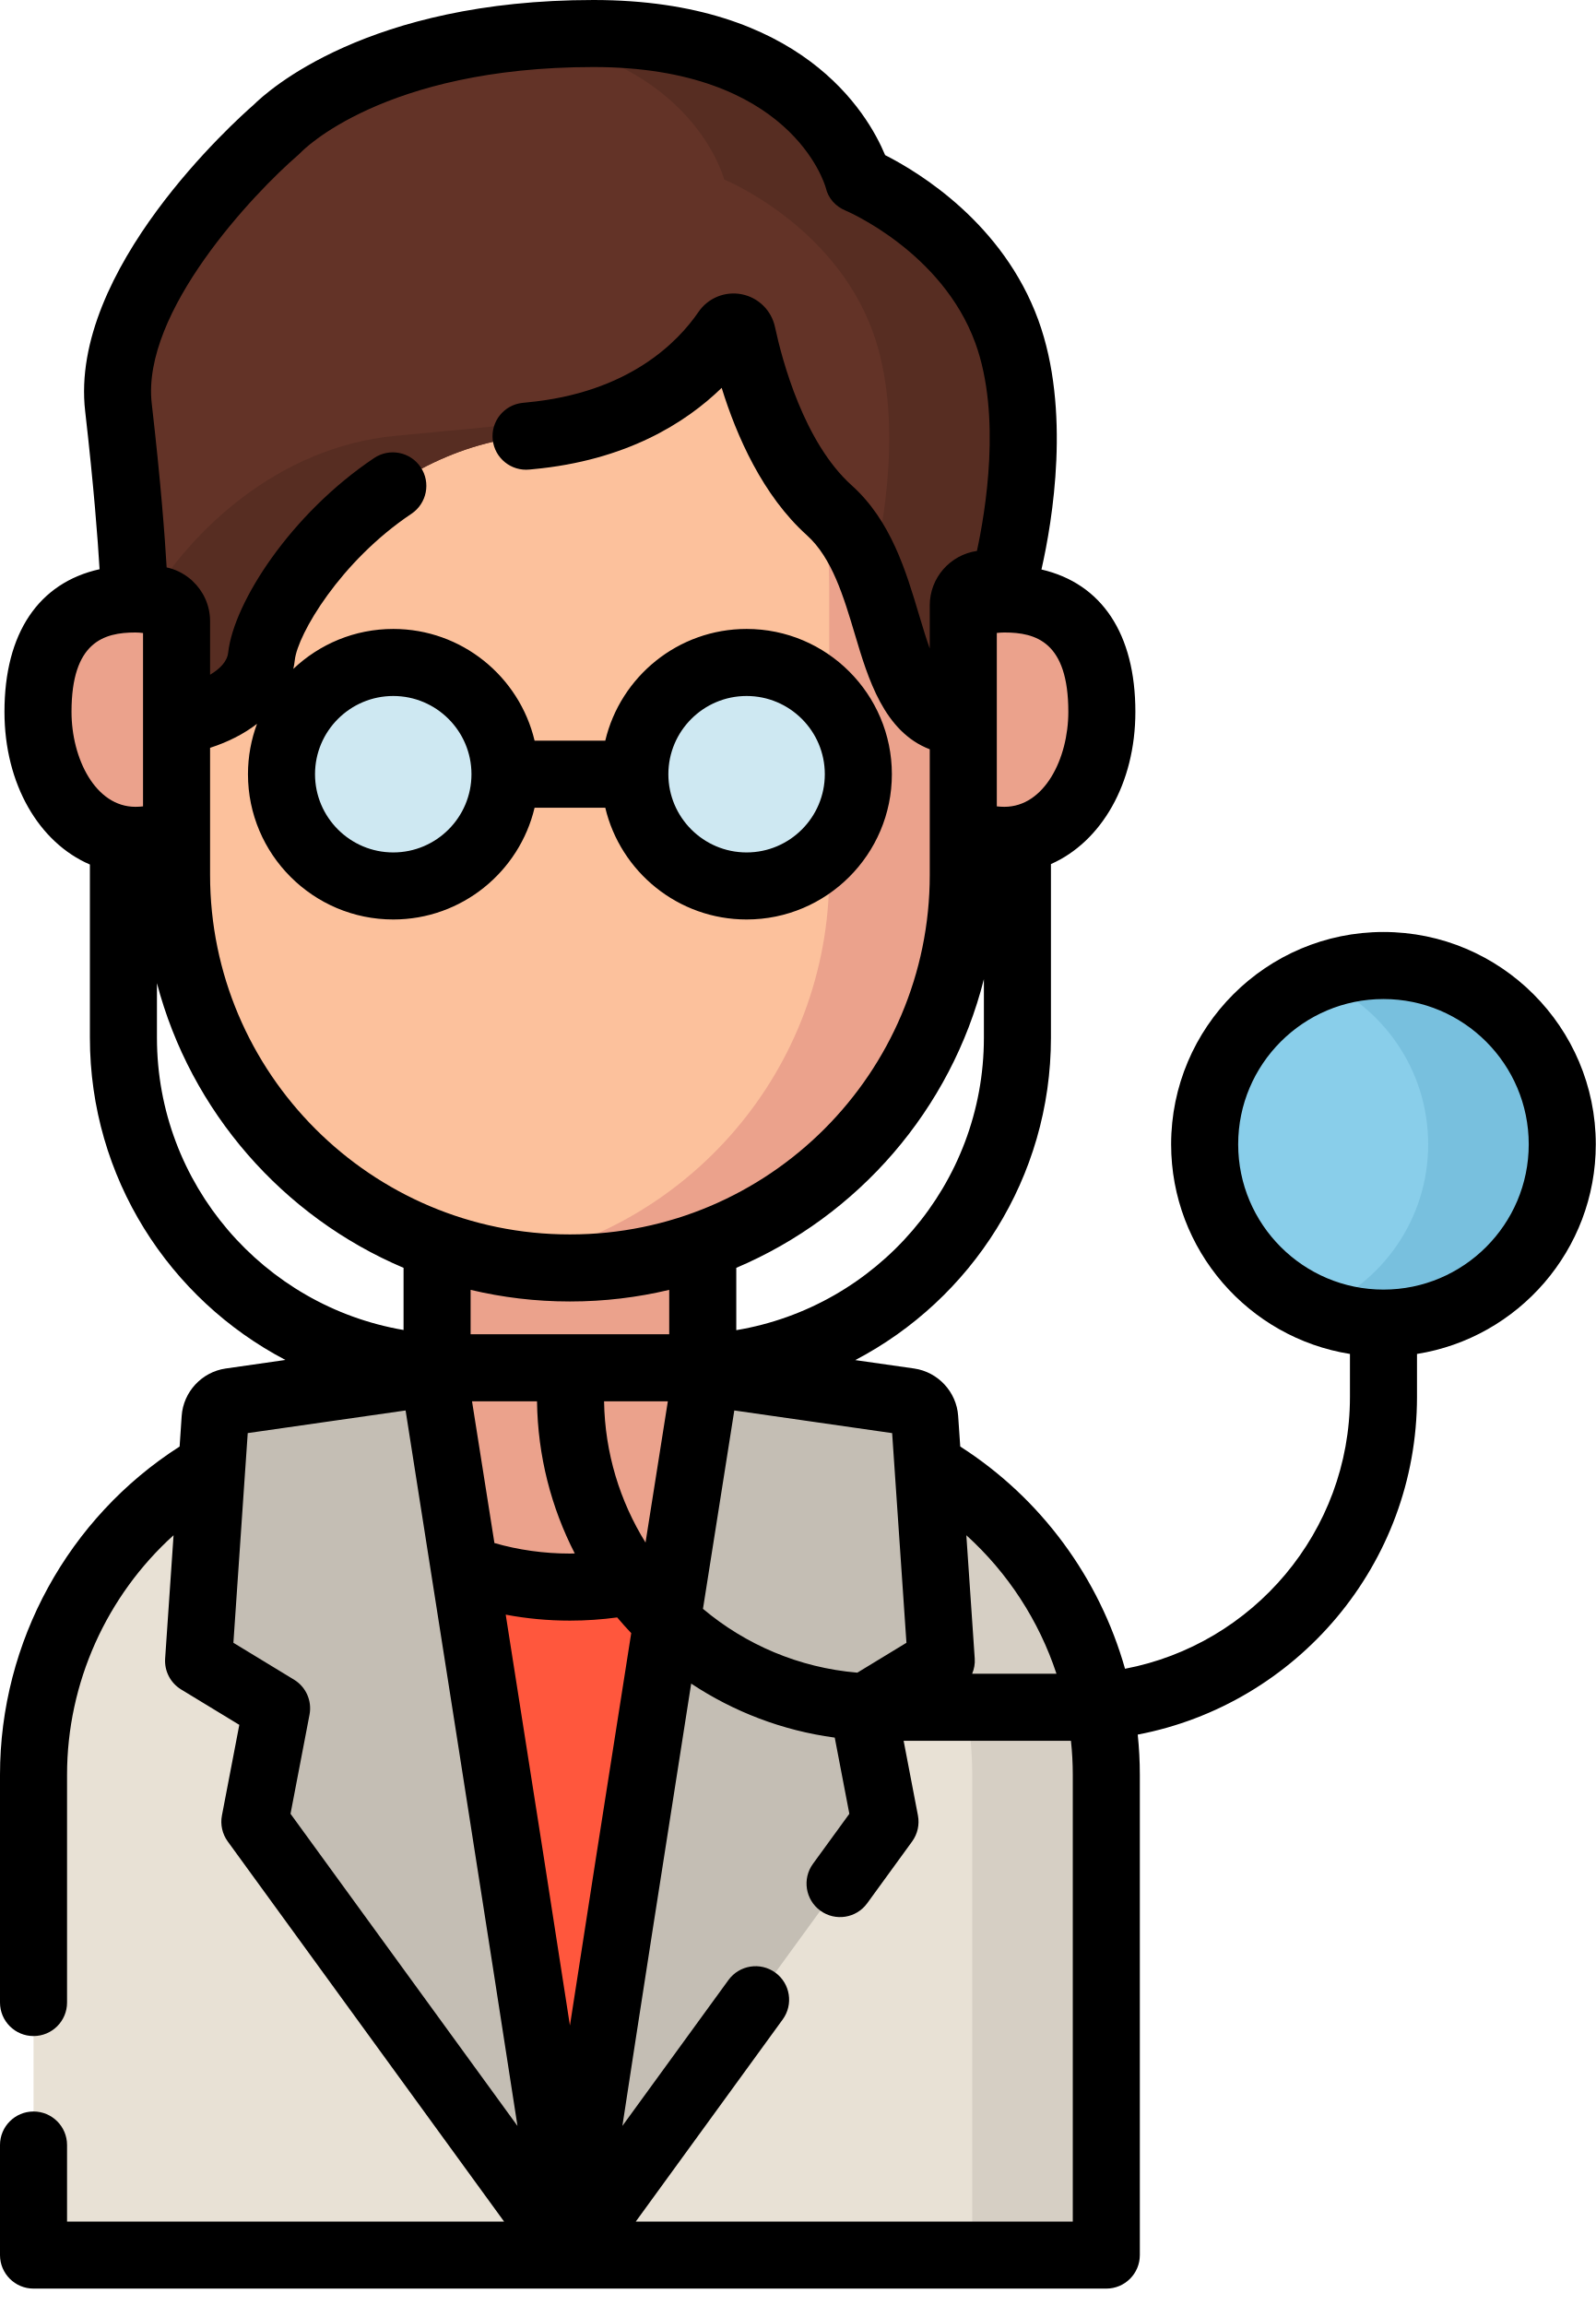
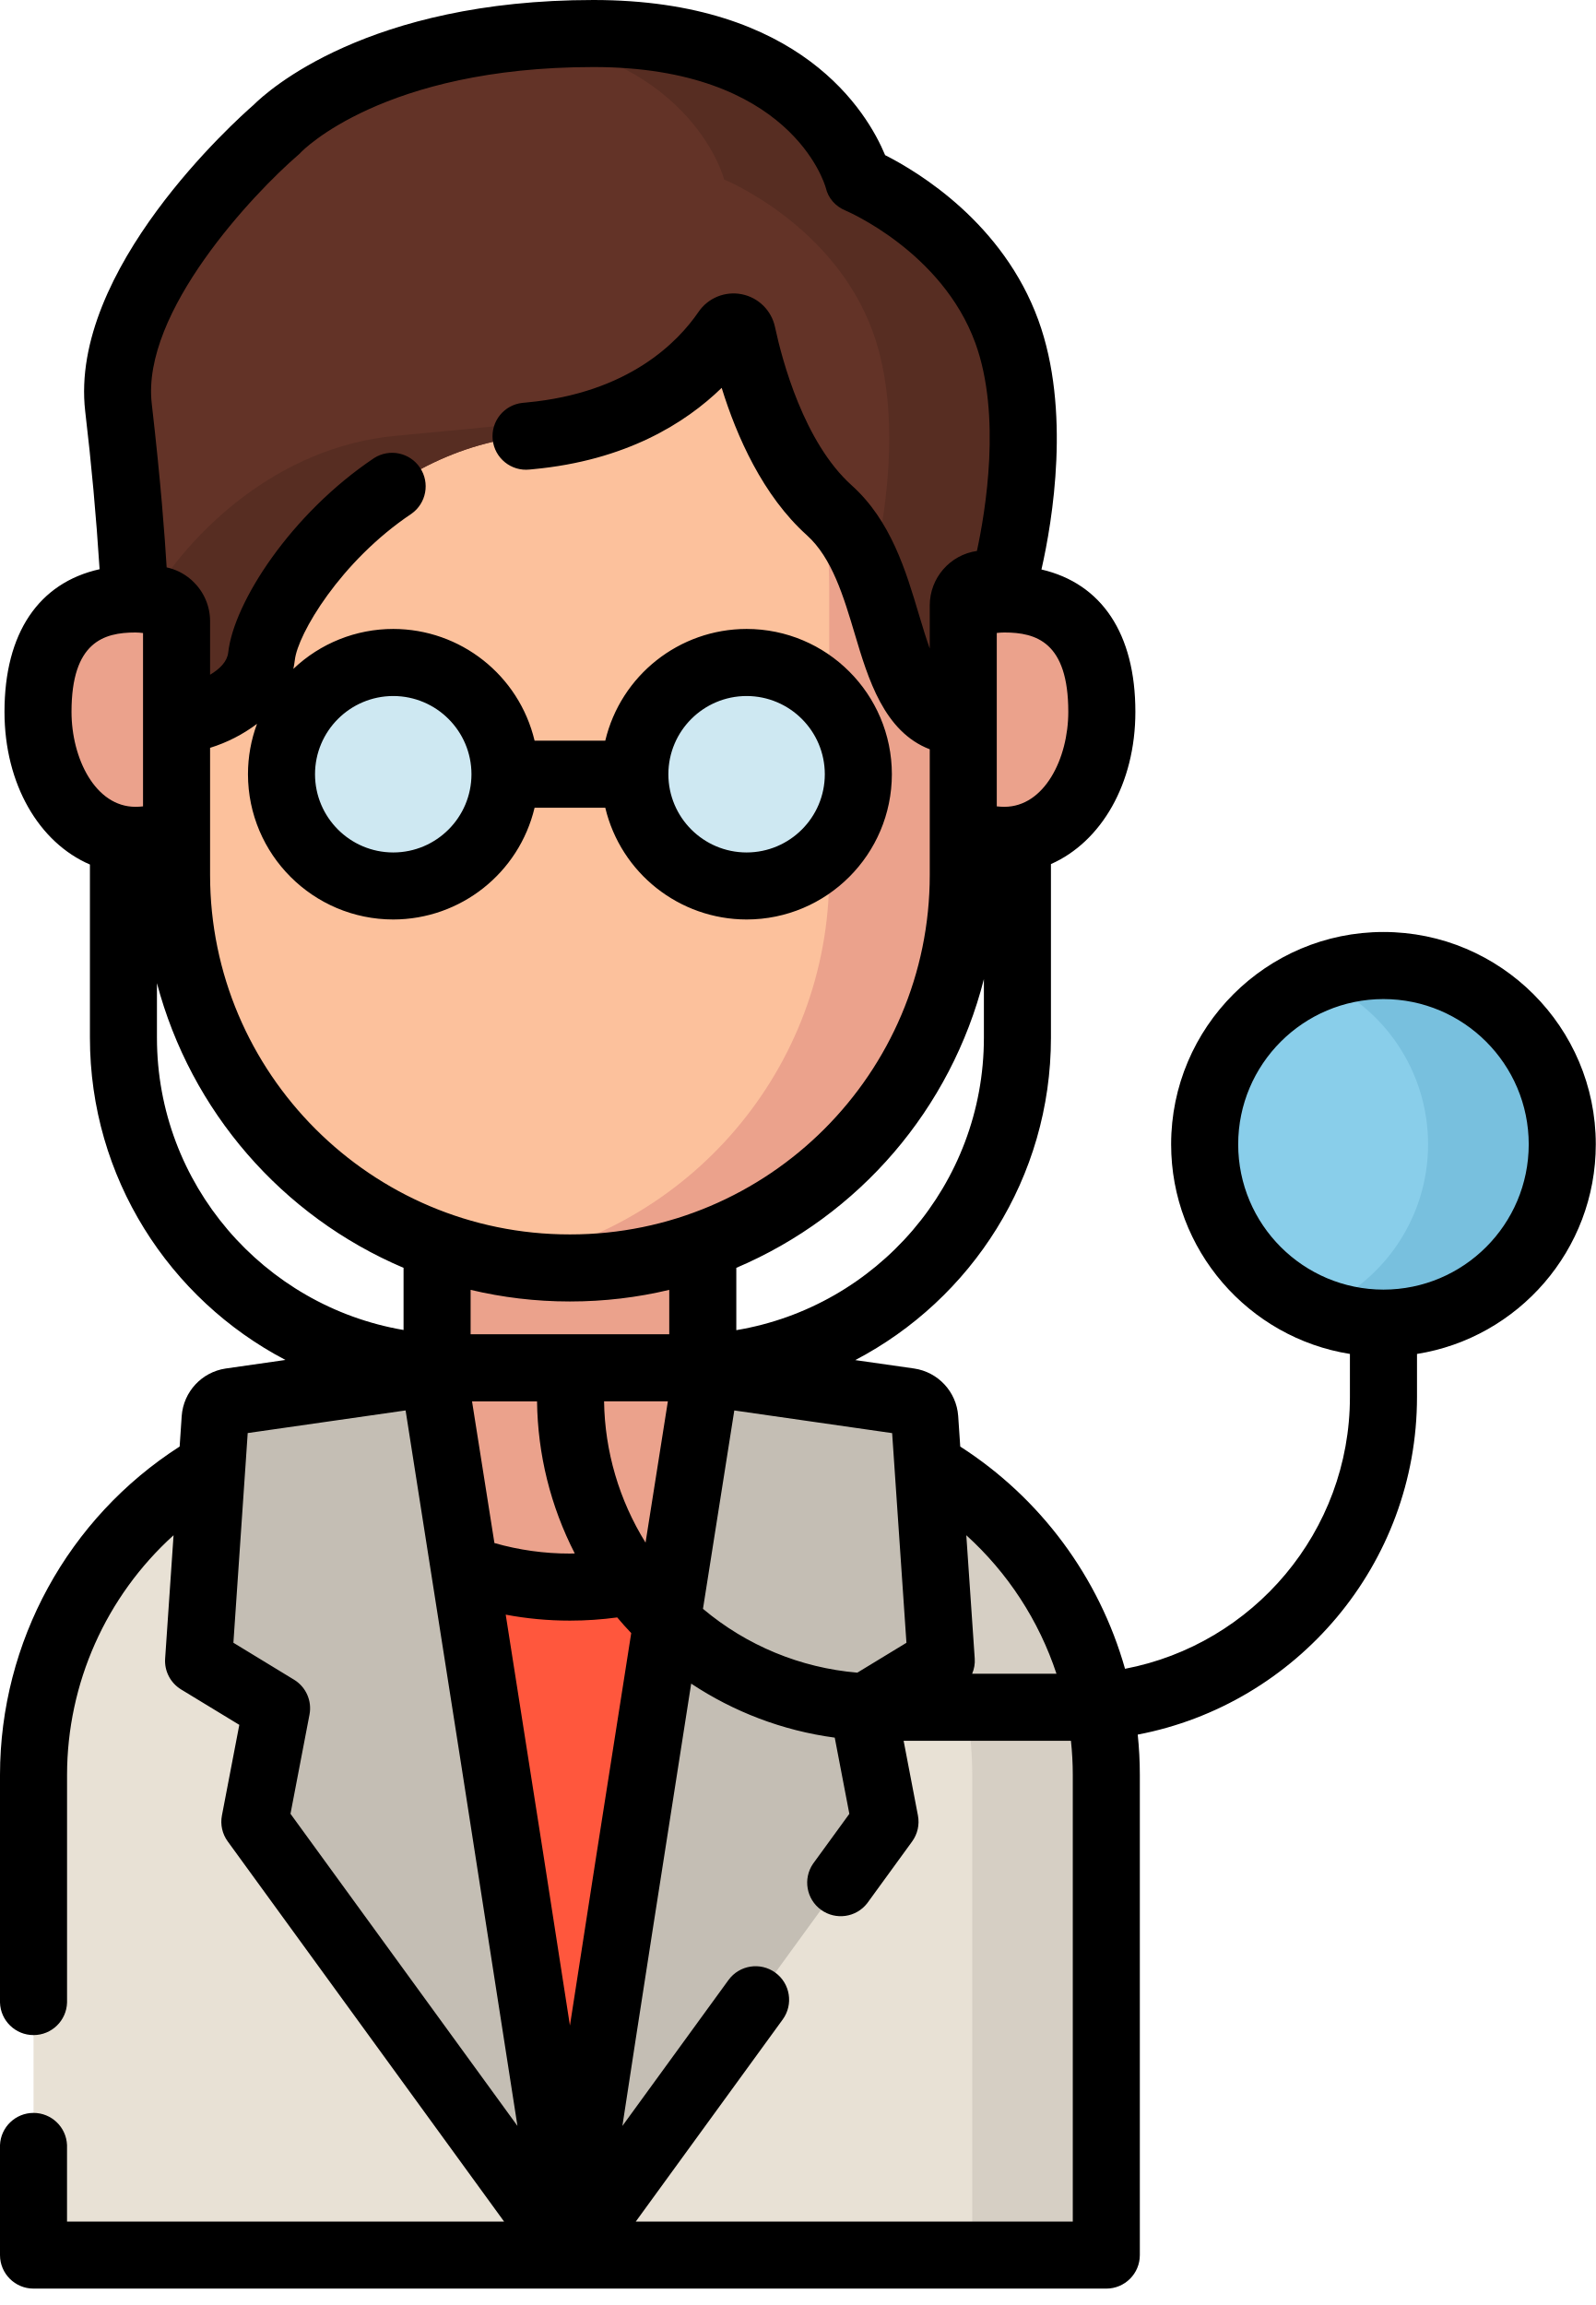
- <svg xmlns="http://www.w3.org/2000/svg" width="54" height="78" viewBox="0 0 54 78" fill="none">
-   <path d="M52.865 38.723C52.865 42.064 50.156 44.773 46.815 44.773C43.474 44.773 40.765 42.064 40.765 38.723C40.765 35.381 43.474 32.672 46.815 32.672C50.156 32.672 52.865 35.381 52.865 38.723Z" fill="#89CEEA" />
-   <path d="M46.815 32.672C46.013 32.672 45.247 32.83 44.546 33.114C46.763 34.012 48.328 36.184 48.328 38.723C48.328 41.262 46.763 43.434 44.546 44.332C45.247 44.615 46.013 44.773 46.815 44.773C50.156 44.773 52.865 42.064 52.865 38.723C52.865 35.381 50.156 32.672 46.815 32.672Z" fill="#78C0DE" />
-   <path d="M37.437 60.058V76.311H1.135V60.058C1.135 54.452 4.954 49.742 10.126 48.405C10.575 48.288 11.034 48.198 11.502 48.134C12.034 48.061 12.576 48.023 13.128 48.023H25.444C25.996 48.023 26.537 48.061 27.07 48.134C27.541 48.198 28.003 48.29 28.455 48.408C33.622 49.746 37.437 54.456 37.437 60.058Z" fill="#E8E1D5" />
-   <path d="M28.455 48.408C28.003 48.29 27.541 48.198 27.07 48.134C26.537 48.061 25.995 48.023 25.444 48.023H20.906C21.458 48.023 21.999 48.061 22.532 48.134C23.003 48.198 23.465 48.29 23.917 48.408C29.084 49.746 32.899 54.456 32.899 60.058V76.311H37.437V60.058C37.437 54.456 33.622 49.746 28.455 48.408Z" fill="#D6CFC4" />
-   <path d="M28.455 48.408L19.291 76.311L10.126 48.405C10.575 48.288 11.034 48.198 11.502 48.134C12.034 48.061 12.576 48.023 13.128 48.023H25.444C25.996 48.023 26.538 48.061 27.07 48.134C27.541 48.198 28.003 48.29 28.455 48.408Z" fill="#FF573D" />
-   <path d="M26.13 48.023C26.676 48.023 27.076 48.538 26.941 49.067C26.269 51.707 23.097 53.707 19.286 53.707C15.475 53.707 12.302 51.707 11.631 49.067C11.496 48.538 11.895 48.023 12.441 48.023H14.79V39.187H23.782V48.023H26.13Z" fill="#EBA28C" />
-   <path d="M19.286 76.311C19.332 75.919 15.42 51.186 14.763 47.035C14.711 46.709 14.407 46.485 14.08 46.532L7.798 47.434C7.515 47.475 7.3 47.707 7.28 47.992L6.72 56.202L9.361 57.808L8.624 61.648L19.286 76.311Z" fill="#C4BEB4" />
-   <path d="M19.286 76.311C19.24 75.919 23.151 51.186 23.809 47.035C23.86 46.709 24.165 46.485 24.492 46.532L30.774 47.434C31.057 47.475 31.273 47.707 31.292 47.992L31.852 56.202L29.212 57.808L29.947 61.648L19.286 76.311Z" fill="#C4BEB4" />
-   <path d="M8.244 24.353C8.244 26.608 6.605 28.437 4.583 28.437C2.562 28.437 1.286 26.342 1.286 24.087C1.286 21.425 2.562 20.269 4.583 20.269C6.605 20.269 8.244 22.098 8.244 24.353Z" fill="#EBA28C" />
-   <path d="M30.328 24.353C30.328 26.608 31.967 28.437 33.988 28.437C36.009 28.437 37.286 26.342 37.286 24.087C37.286 21.425 36.009 20.269 33.988 20.269C31.967 20.269 30.328 22.098 30.328 24.353Z" fill="#EBA28C" />
-   <path d="M5.975 29.608V19.76C5.975 12.828 11.594 7.209 18.525 7.209H20.046C26.978 7.209 32.597 12.828 32.597 19.76V29.608C32.597 36.953 26.643 42.907 19.298 42.907H19.273C11.929 42.907 5.975 36.953 5.975 29.608Z" fill="#FCC19C" />
-   <path d="M20.046 7.209H18.525C18.014 7.209 17.511 7.243 17.017 7.302C23.236 8.048 28.059 13.339 28.059 19.76V29.608C28.059 36.184 23.287 41.643 17.017 42.715C17.75 42.841 18.504 42.907 19.273 42.907H19.298C26.643 42.907 32.597 36.953 32.597 29.608V19.76C32.597 12.828 26.978 7.209 20.046 7.209Z" fill="#EBA28C" />
-   <path d="M5.975 24.239C5.975 24.335 6.062 24.407 6.157 24.387C6.762 24.26 8.679 23.737 8.849 22.21C9.05 20.395 12.489 15.252 17.93 14.748C21.891 14.38 23.816 12.302 24.57 11.2C24.721 10.979 25.06 11.043 25.116 11.304C25.416 12.704 26.234 15.624 28.063 17.269C30.481 19.444 29.753 24.227 32.431 24.416C32.52 24.422 32.597 24.354 32.597 24.264V20.485C32.597 20.085 32.922 19.76 33.322 19.76H33.388C33.724 19.76 34.017 19.53 34.094 19.203C34.423 17.817 35.124 14.111 34.07 11.218C32.748 7.588 29.044 6.075 29.044 6.075C29.044 6.075 27.787 1.134 20.083 1.134C12.378 1.134 9.356 4.379 9.356 4.379C9.356 4.379 3.504 9.396 4.008 13.786C4.347 16.737 4.476 18.661 4.524 19.606C4.544 19.992 4.863 20.294 5.249 20.294C5.65 20.294 5.975 20.619 5.975 21.02V24.239Z" fill="#633327" />
-   <path d="M34.07 11.219C32.748 7.588 29.044 6.075 29.044 6.075C29.044 6.075 27.787 1.134 20.083 1.134C19.179 1.134 18.342 1.181 17.564 1.259C23.475 2.027 24.506 6.075 24.506 6.075C24.506 6.075 28.21 7.588 29.532 11.219C30.586 14.111 29.884 17.817 29.556 19.204C29.536 19.289 29.5 19.368 29.453 19.438C30.334 21.676 30.47 24.278 32.431 24.416C32.52 24.422 32.597 24.354 32.597 24.264V20.485C32.597 20.085 32.922 19.76 33.322 19.76H33.388C33.724 19.76 34.016 19.53 34.094 19.203C34.423 17.817 35.124 14.111 34.07 11.219Z" fill="#572D22" />
-   <path d="M13.392 14.748C9.355 15.122 6.423 18.049 5.094 20.277C5.144 20.287 5.196 20.294 5.249 20.294C5.65 20.294 5.975 20.619 5.975 21.02V24.239C5.975 24.335 6.062 24.407 6.157 24.387C6.762 24.26 8.679 23.737 8.849 22.21C9.05 20.395 12.489 15.252 17.93 14.748C19.299 14.621 20.426 14.289 21.344 13.865C18.857 14.219 17.354 14.381 13.392 14.748Z" fill="#572D22" />
-   <path d="M17.089 26.199C17.089 28.287 15.396 29.98 13.307 29.98C11.219 29.98 9.526 28.287 9.526 26.199C9.526 24.11 11.219 22.417 13.307 22.417C15.396 22.417 17.089 24.11 17.089 26.199Z" fill="#CEE8F2" />
-   <path d="M29.045 26.199C29.045 28.287 27.353 29.98 25.264 29.98C23.175 29.98 21.482 28.287 21.482 26.199C21.482 24.11 23.175 22.417 25.264 22.417C27.353 22.417 29.045 24.11 29.045 26.199Z" fill="#CEE8F2" />
-   <path d="M54 38.723C54 34.761 50.777 31.538 46.815 31.538C42.853 31.538 39.63 34.761 39.63 38.723C39.63 42.299 42.256 45.272 45.681 45.817V47.271C45.681 51.835 42.398 55.645 38.07 56.47C37.2 53.398 35.23 50.701 32.494 48.95L32.423 47.914C32.368 47.101 31.742 46.427 30.936 46.31L28.941 46.025C32.873 43.968 35.563 39.852 35.563 35.116V29.24C37.266 28.487 38.42 26.52 38.42 24.087C38.42 21.442 37.279 19.745 35.242 19.271C35.618 17.614 36.244 13.87 35.136 10.83C33.943 7.555 31.093 5.829 29.952 5.249C29.349 3.799 27.099 0 20.083 0C12.432 0 9.05 3.082 8.579 3.551C8.003 4.053 2.332 9.132 2.882 13.915C3.176 16.483 3.31 18.263 3.369 19.262C1.308 19.722 0.151 21.424 0.151 24.087C0.151 26.537 1.321 28.514 3.042 29.255V35.116C3.042 39.849 5.73 43.963 9.658 46.02L7.636 46.31C6.829 46.427 6.203 47.101 6.148 47.914L6.078 48.95C2.314 51.358 0 55.557 0 60.058V67.765C0 68.391 0.508 68.899 1.134 68.899C1.761 68.899 2.269 68.391 2.269 67.765V60.058C2.269 56.94 3.61 53.997 5.873 51.952L5.588 56.124C5.559 56.547 5.768 56.951 6.13 57.171L8.098 58.368L7.51 61.434C7.451 61.742 7.522 62.061 7.707 62.315L17.058 75.177H2.269V72.586C2.269 71.96 1.761 71.452 1.134 71.452C0.508 71.452 0 71.96 0 72.586V76.311C0 76.937 0.508 77.445 1.134 77.445H37.437C38.063 77.445 38.571 76.937 38.571 76.311V60.058C38.571 59.601 38.547 59.147 38.5 58.698C43.874 57.672 47.95 52.939 47.95 47.271V45.817C51.374 45.272 54 42.299 54 38.723ZM35.75 56.638H32.897C32.964 56.478 32.997 56.304 32.984 56.124L32.7 51.952C34.107 53.225 35.157 54.844 35.75 56.638ZM30.673 55.591L29.011 56.602C27.032 56.435 25.226 55.651 23.788 54.442C23.849 54.05 24.557 49.562 24.848 47.729L30.189 48.496L30.673 55.591ZM19.274 44.041H19.297C20.45 44.041 21.572 43.904 22.646 43.648V45.151H15.925V43.648C17 43.904 18.121 44.041 19.274 44.041ZM15.973 47.42H18.172C18.196 49.272 18.655 51.02 19.45 52.568C19.395 52.569 19.341 52.572 19.286 52.572C18.407 52.572 17.536 52.448 16.731 52.216C16.493 50.713 16.241 49.117 15.973 47.42ZM21.844 52.199C20.979 50.806 20.469 49.171 20.441 47.42H22.599C22.332 49.111 22.08 50.701 21.844 52.199ZM19.286 54.841C19.829 54.841 20.363 54.804 20.885 54.733C21.038 54.915 21.197 55.091 21.36 55.264C20.422 61.219 19.757 65.483 19.286 68.543C18.799 65.378 18.103 60.921 17.113 54.639C17.816 54.772 18.542 54.841 19.286 54.841ZM24.915 45.012V42.903C29.037 41.155 32.183 37.544 33.294 33.134V35.116C33.294 40.085 29.664 44.22 24.915 45.012ZM36.151 24.087C36.151 25.668 35.342 27.302 33.988 27.302C33.902 27.302 33.816 27.297 33.731 27.287V21.419C33.816 21.409 33.902 21.403 33.988 21.403C35.058 21.403 36.151 21.722 36.151 24.087ZM10.095 5.24C10.127 5.213 10.158 5.184 10.187 5.152C10.213 5.123 12.955 2.269 20.083 2.269C26.732 2.269 27.901 6.199 27.944 6.355C28.026 6.712 28.274 6.984 28.611 7.125C28.644 7.138 31.877 8.513 33.004 11.607C33.897 14.055 33.345 17.322 33.058 18.644C32.157 18.773 31.462 19.549 31.462 20.485V21.946C31.349 21.63 31.233 21.255 31.103 20.818C30.656 19.319 30.149 17.619 28.821 16.425C27.204 14.971 26.467 12.193 26.225 11.066C26.105 10.504 25.663 10.069 25.1 9.958C24.535 9.847 23.959 10.083 23.634 10.559C22.947 11.564 21.279 13.298 17.825 13.618C17.777 13.623 17.728 13.628 17.68 13.633C17.057 13.7 16.606 14.259 16.673 14.881C16.74 15.505 17.3 15.954 17.921 15.889C17.959 15.885 17.997 15.881 18.034 15.878C21.185 15.585 23.2 14.313 24.421 13.125C24.927 14.76 25.812 16.77 27.304 18.112C28.157 18.88 28.549 20.195 28.929 21.467C29.373 22.959 29.912 24.761 31.462 25.355V29.608C31.462 36.316 26.006 41.772 19.297 41.772H19.274C12.566 41.772 7.109 36.316 7.109 29.608V25.306C7.728 25.106 8.261 24.83 8.697 24.494C8.5 25.025 8.391 25.6 8.391 26.199C8.391 28.909 10.597 31.115 13.307 31.115C15.628 31.115 17.576 29.498 18.09 27.333H20.482C20.995 29.498 22.944 31.115 25.264 31.115C27.974 31.115 30.18 28.909 30.18 26.199C30.18 23.488 27.974 21.283 25.264 21.283C22.944 21.283 20.995 22.899 20.482 25.064H18.09C17.576 22.899 15.628 21.283 13.307 21.283C11.999 21.283 10.809 21.798 9.926 22.635C9.948 22.537 9.965 22.437 9.976 22.335C10.073 21.465 11.514 18.998 13.924 17.385C14.444 17.036 14.584 16.331 14.236 15.811C13.887 15.29 13.182 15.151 12.662 15.499C9.853 17.379 7.91 20.381 7.721 22.085C7.687 22.39 7.434 22.639 7.109 22.833V21.019C7.109 21.017 7.109 21.016 7.109 21.015C7.107 20.483 6.881 20.004 6.52 19.665C6.508 19.653 6.495 19.64 6.482 19.628C6.472 19.619 6.461 19.611 6.451 19.602C6.434 19.588 6.417 19.574 6.4 19.561C6.18 19.387 5.922 19.261 5.639 19.201C5.58 18.186 5.443 16.335 5.135 13.657C4.779 10.556 8.595 6.53 10.095 5.24ZM10.66 26.199C10.66 24.739 11.848 23.552 13.307 23.552C14.767 23.552 15.954 24.739 15.954 26.199C15.954 27.658 14.767 28.846 13.307 28.846C11.848 28.846 10.66 27.658 10.66 26.199ZM22.617 26.199C22.617 24.739 23.805 23.552 25.264 23.552C26.724 23.552 27.911 24.739 27.911 26.199C27.911 27.658 26.724 28.846 25.264 28.846C23.805 28.846 22.617 27.658 22.617 26.199ZM4.583 21.403C4.67 21.403 4.755 21.41 4.84 21.421V27.287C4.755 27.297 4.67 27.302 4.583 27.302C3.229 27.302 2.42 25.668 2.42 24.087C2.42 21.722 3.514 21.403 4.583 21.403ZM5.311 35.116V33.27C6.453 37.618 9.577 41.173 13.656 42.903V45.006C8.925 44.199 5.311 40.073 5.311 35.116ZM9.95 56.839L7.898 55.591L8.3 49.702C8.301 49.695 8.302 49.688 8.302 49.681L8.383 48.495L13.725 47.729C14.015 49.567 16.852 67.623 17.511 71.941L9.831 61.378L10.474 58.021C10.563 57.556 10.354 57.085 9.95 56.839ZM36.303 75.177H21.514L26.486 68.337C26.855 67.83 26.743 67.121 26.236 66.752C25.73 66.384 25.02 66.496 24.651 67.002L21.061 71.94C21.607 68.358 22.45 62.947 23.389 56.972C24.819 57.921 26.47 58.561 28.247 58.8L28.741 61.378L27.509 63.072C27.141 63.578 27.253 64.288 27.76 64.656C28.267 65.025 28.976 64.913 29.345 64.406L30.865 62.315C31.05 62.061 31.121 61.743 31.062 61.434L30.578 58.907H36.24C36.281 59.287 36.302 59.671 36.302 60.058V75.177H36.303ZM46.815 43.639C44.104 43.639 41.899 41.434 41.899 38.723C41.899 36.012 44.104 33.807 46.815 33.807C49.526 33.807 51.731 36.012 51.731 38.723C51.731 41.434 49.526 43.639 46.815 43.639Z" fill="black" />
+ <svg xmlns="http://www.w3.org/2000/svg" width="54" height="78" fill="none">
+   <path d="M52.865 38.723a6.05 6.05 0 11-12.1 0 6.05 6.05 0 0112.1 0z" fill="#89CEEA" />
+   <path d="M46.815 32.672c-.802 0-1.568.158-2.269.442a6.052 6.052 0 010 11.218 6.05 6.05 0 102.269-11.66z" fill="#78C0DE" />
+   <path d="M37.437 60.058v16.253H1.135V60.058a12.03 12.03 0 018.99-11.653 12.017 12.017 0 013.002-.382h12.317a12.019 12.019 0 013.011.385 12.027 12.027 0 018.982 11.65z" fill="#E8E1D5" />
+   <path d="M28.455 48.408a12.017 12.017 0 00-3.012-.385h-4.537a12.018 12.018 0 013.011.385 12.027 12.027 0 018.982 11.65v16.253h4.538V60.058a12.027 12.027 0 00-8.982-11.65z" fill="#D6CFC4" />
+   <path d="M28.455 48.408l-9.164 27.903-9.165-27.906a12.019 12.019 0 013.002-.382h12.316a12.019 12.019 0 013.011.385z" fill="#FF573D" />
+   <path d="M26.13 48.023c.546 0 .946.514.811 1.044-.672 2.64-3.844 4.64-7.655 4.64-3.811 0-6.984-2-7.655-4.64a.837.837 0 01.81-1.044h2.349v-8.836h8.992v8.836h2.348z" fill="#EBA28C" />
+   <path d="M19.286 76.311c.046-.392-3.866-25.125-4.523-29.276a.604.604 0 00-.683-.503l-6.282.902a.605.605 0 00-.518.558l-.56 8.21 2.64 1.606-.736 3.84L19.286 76.31z" fill="#C4BEB4" />
+   <path d="M19.286 76.311c-.046-.392 3.865-25.125 4.523-29.276a.604.604 0 01.683-.503l6.282.902c.283.04.498.273.518.558l.56 8.21-2.64 1.606.735 3.84-10.66 14.663z" fill="#C4BEB4" />
+   <path d="M8.244 24.353c0 2.255-1.64 4.084-3.66 4.084-2.022 0-3.298-2.095-3.298-4.35 0-2.662 1.276-3.818 3.297-3.818 2.022 0 3.66 1.829 3.66 4.084zM30.328 24.353c0 2.255 1.639 4.084 3.66 4.084s3.298-2.095 3.298-4.35c0-2.662-1.277-3.818-3.298-3.818s-3.66 1.829-3.66 4.084z" fill="#EBA28C" />
+   <path d="M5.975 29.608V19.76c0-6.932 5.619-12.55 12.55-12.55h1.521c6.932 0 12.55 5.618 12.55 12.55v9.848c0 7.345-5.953 13.299-13.298 13.299h-.025c-7.344 0-13.298-5.954-13.298-13.299z" fill="#FCC19C" />
+   <path d="M20.046 7.21h-1.52c-.512 0-1.015.033-1.51.092 6.22.746 11.043 6.037 11.043 12.458v9.848c0 6.576-4.773 12.035-11.042 13.107.733.126 1.487.192 2.256.192h.025c7.345 0 13.299-5.954 13.299-13.299V19.76c0-6.932-5.62-12.55-12.55-12.55z" fill="#EBA28C" />
+   <path d="M5.975 24.239a.15.15 0 00.182.148c.605-.127 2.522-.65 2.692-2.177.201-1.815 3.64-6.958 9.08-7.462 3.962-.368 5.887-2.446 6.641-3.548.151-.22.49-.157.546.104.3 1.4 1.118 4.32 2.947 5.965 2.418 2.175 1.69 6.958 4.368 7.147a.154.154 0 00.166-.152v-3.779c0-.4.325-.725.725-.725h.066c.337 0 .629-.23.706-.557.329-1.386 1.03-5.092-.024-7.985-1.322-3.63-5.026-5.143-5.026-5.143s-1.257-4.94-8.961-4.94c-7.705 0-10.727 3.244-10.727 3.244s-5.852 5.017-5.348 9.407c.339 2.95.468 4.875.516 5.82.02.386.339.688.725.688.4 0 .726.325.726.726v3.219z" fill="#633327" />
+   <path d="M34.07 11.219c-1.322-3.63-5.026-5.144-5.026-5.144s-1.257-4.94-8.961-4.94c-.904 0-1.741.046-2.518.124 5.91.768 6.94 4.816 6.94 4.816s3.705 1.513 5.027 5.144c1.054 2.892.352 6.598.024 7.985a.706.706 0 01-.103.234c.881 2.238 1.017 4.84 2.978 4.978a.154.154 0 00.166-.152v-3.779c0-.4.325-.725.725-.725h.066c.336 0 .628-.23.706-.557.329-1.386 1.03-5.092-.024-7.984zM13.392 14.748c-4.037.374-6.97 3.301-8.298 5.529.05.01.102.017.155.017.4 0 .726.325.726.726v3.219a.15.15 0 00.182.148c.605-.127 2.522-.65 2.692-2.177.201-1.815 3.64-6.958 9.08-7.462 1.37-.127 2.497-.459 3.415-.883-2.487.354-3.99.516-7.952.883z" fill="#572D22" />
+   <path d="M17.089 26.199a3.782 3.782 0 11-7.563 0 3.782 3.782 0 017.563 0zM29.045 26.199a3.782 3.782 0 11-7.563 0 3.782 3.782 0 017.563 0z" fill="#CEE8F2" />
+   <path d="M54 38.723c0-3.962-3.223-7.185-7.185-7.185-3.962 0-7.185 3.223-7.185 7.185 0 3.576 2.626 6.549 6.05 7.094v1.454c0 4.564-3.282 8.374-7.61 9.2a13.214 13.214 0 00-5.576-7.52l-.07-1.037a1.75 1.75 0 00-1.488-1.604l-1.995-.285c3.932-2.057 6.622-6.173 6.622-10.909V29.24c1.703-.753 2.857-2.72 2.857-5.153 0-2.645-1.141-4.342-3.178-4.816.376-1.657 1.002-5.401-.106-8.441-1.193-3.275-4.043-5.001-5.184-5.58C29.349 3.798 27.099 0 20.082 0 12.433 0 9.05 3.082 8.58 3.551c-.576.502-6.247 5.58-5.697 10.364a99.01 99.01 0 01.487 5.347c-2.061.46-3.218 2.162-3.218 4.825 0 2.45 1.17 4.427 2.891 5.168v5.861c0 4.733 2.688 8.847 6.616 10.904l-2.022.29a1.75 1.75 0 00-1.488 1.604l-.07 1.036A13.218 13.218 0 000 60.058v7.707a1.135 1.135 0 002.269 0v-7.707a10.95 10.95 0 013.604-8.106l-.285 4.172c-.03.423.18.827.542 1.047l1.968 1.197-.588 3.066c-.06.308.012.627.197.88l9.351 12.863H2.268v-2.59a1.135 1.135 0 00-2.268 0v3.724c0 .626.508 1.134 1.134 1.134h36.303c.626 0 1.134-.508 1.134-1.134V60.058c0-.457-.024-.911-.071-1.36 5.374-1.026 9.45-5.759 9.45-11.427v-1.454C51.374 45.272 54 42.3 54 38.723zM35.75 56.638h-2.853c.067-.16.1-.334.087-.514l-.285-4.172a10.963 10.963 0 013.051 4.686zm-5.077-1.047l-1.662 1.011a9.326 9.326 0 01-5.223-2.16c.06-.392.77-4.88 1.06-6.713l5.341.767.484 7.095zm-11.4-11.55h.024c1.153 0 2.275-.136 3.35-.393v1.503h-6.722v-1.503c1.075.256 2.196.393 3.349.393zm-3.3 3.38h2.2a11.56 11.56 0 001.277 5.147c-.055.002-.11.004-.164.004a9.26 9.26 0 01-2.555-.356l-.758-4.796zm5.87 4.778a9.313 9.313 0 01-1.402-4.779H22.6c-.267 1.69-.52 3.281-.755 4.78zm-2.557 2.642c.543 0 1.077-.037 1.6-.108.152.182.311.358.474.53-.938 5.956-1.603 10.22-2.074 13.28-.487-3.165-1.183-7.622-2.173-13.904.703.133 1.429.202 2.173.202zm5.63-9.829v-2.109a14.495 14.495 0 008.378-9.77v1.983c0 4.97-3.63 9.104-8.379 9.896zM36.15 24.087c0 1.58-.809 3.215-2.163 3.215-.086 0-.172-.005-.257-.015v-5.868c.085-.01.17-.016.257-.016 1.07 0 2.163.32 2.163 2.684zM10.095 5.24c.032-.027.063-.056.091-.088.027-.029 2.769-2.883 9.897-2.883 6.65 0 7.818 3.93 7.861 4.086.082.357.33.629.667.77.033.013 3.266 1.388 4.393 4.482.893 2.448.34 5.715.054 7.037a1.863 1.863 0 00-1.596 1.841v1.461c-.113-.316-.23-.692-.36-1.128-.446-1.499-.953-3.199-2.281-4.393-1.617-1.454-2.354-4.232-2.596-5.36a1.435 1.435 0 00-2.591-.506c-.687 1.005-2.355 2.739-5.809 3.06l-.145.014a1.134 1.134 0 10.241 2.256l.113-.011c3.151-.293 5.166-1.565 6.387-2.753.506 1.635 1.39 3.645 2.883 4.987.854.768 1.245 2.083 1.625 3.355.445 1.492.983 3.294 2.533 3.888v4.253c0 6.707-5.456 12.164-12.165 12.164h-.023c-6.708 0-12.165-5.456-12.165-12.164v-4.302a5.202 5.202 0 001.588-.812 4.89 4.89 0 00-.306 1.705 4.922 4.922 0 004.916 4.916 4.924 4.924 0 004.783-3.782h2.392a4.924 4.924 0 004.782 3.782 4.922 4.922 0 004.916-4.916 4.922 4.922 0 00-4.916-4.916 4.923 4.923 0 00-4.782 3.781H18.09a4.924 4.924 0 00-4.783-3.781 4.9 4.9 0 00-3.38 1.352c.02-.098.038-.198.05-.3.096-.87 1.537-3.337 3.947-4.95a1.135 1.135 0 00-1.262-1.886c-2.809 1.88-4.752 4.882-4.94 6.586-.035.305-.288.554-.613.748v-1.814-.004a1.854 1.854 0 00-.589-1.35l-.038-.037-.031-.026a1.844 1.844 0 00-.812-.402c-.06-1.015-.196-2.865-.504-5.543-.356-3.1 3.46-7.127 4.96-8.417zM10.66 26.2a2.65 2.65 0 012.647-2.647 2.65 2.65 0 012.647 2.647 2.65 2.65 0 01-2.647 2.647 2.65 2.65 0 01-2.647-2.647zm11.957 0a2.65 2.65 0 012.647-2.647 2.65 2.65 0 012.647 2.647 2.65 2.65 0 01-2.647 2.647 2.65 2.65 0 01-2.647-2.647zM4.583 21.403c.087 0 .172.008.257.018v5.866a2.2 2.2 0 01-.257.015c-1.354 0-2.163-1.634-2.163-3.215 0-2.365 1.094-2.684 2.163-2.684zm.728 13.713V33.27a14.499 14.499 0 008.345 9.633v2.103c-4.731-.807-8.345-4.933-8.345-9.89zM9.95 56.84L7.898 55.59l.402-5.889.002-.02.08-1.187 5.343-.766A9977.2 9977.2 0 0117.51 71.94L9.83 61.378l.643-3.357c.09-.465-.12-.936-.524-1.182zm26.353 18.338h-14.79l4.973-6.84a1.134 1.134 0 10-1.835-1.335l-3.59 4.938c.546-3.582 1.39-8.993 2.328-14.968 1.43.949 3.081 1.589 4.858 1.828l.494 2.578-1.232 1.694a1.135 1.135 0 001.835 1.334l1.52-2.09c.186-.255.257-.573.198-.882l-.484-2.527h5.662c.04.38.062.764.062 1.151v15.119zm10.512-31.538a4.921 4.921 0 01-4.916-4.916 4.921 4.921 0 014.916-4.916 4.921 4.921 0 014.916 4.916 4.921 4.921 0 01-4.916 4.916z" fill="#000" />
</svg>
